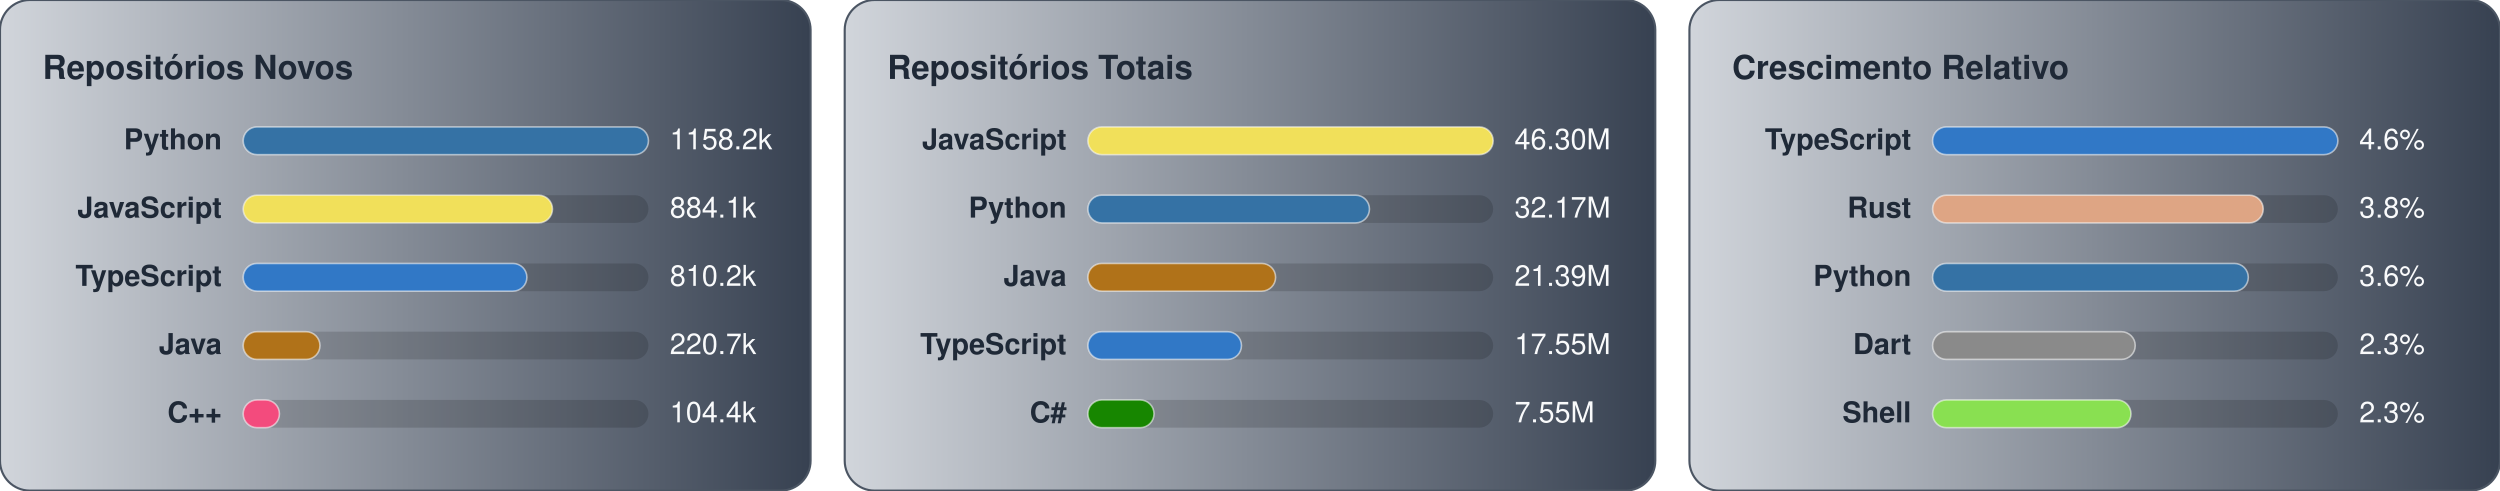
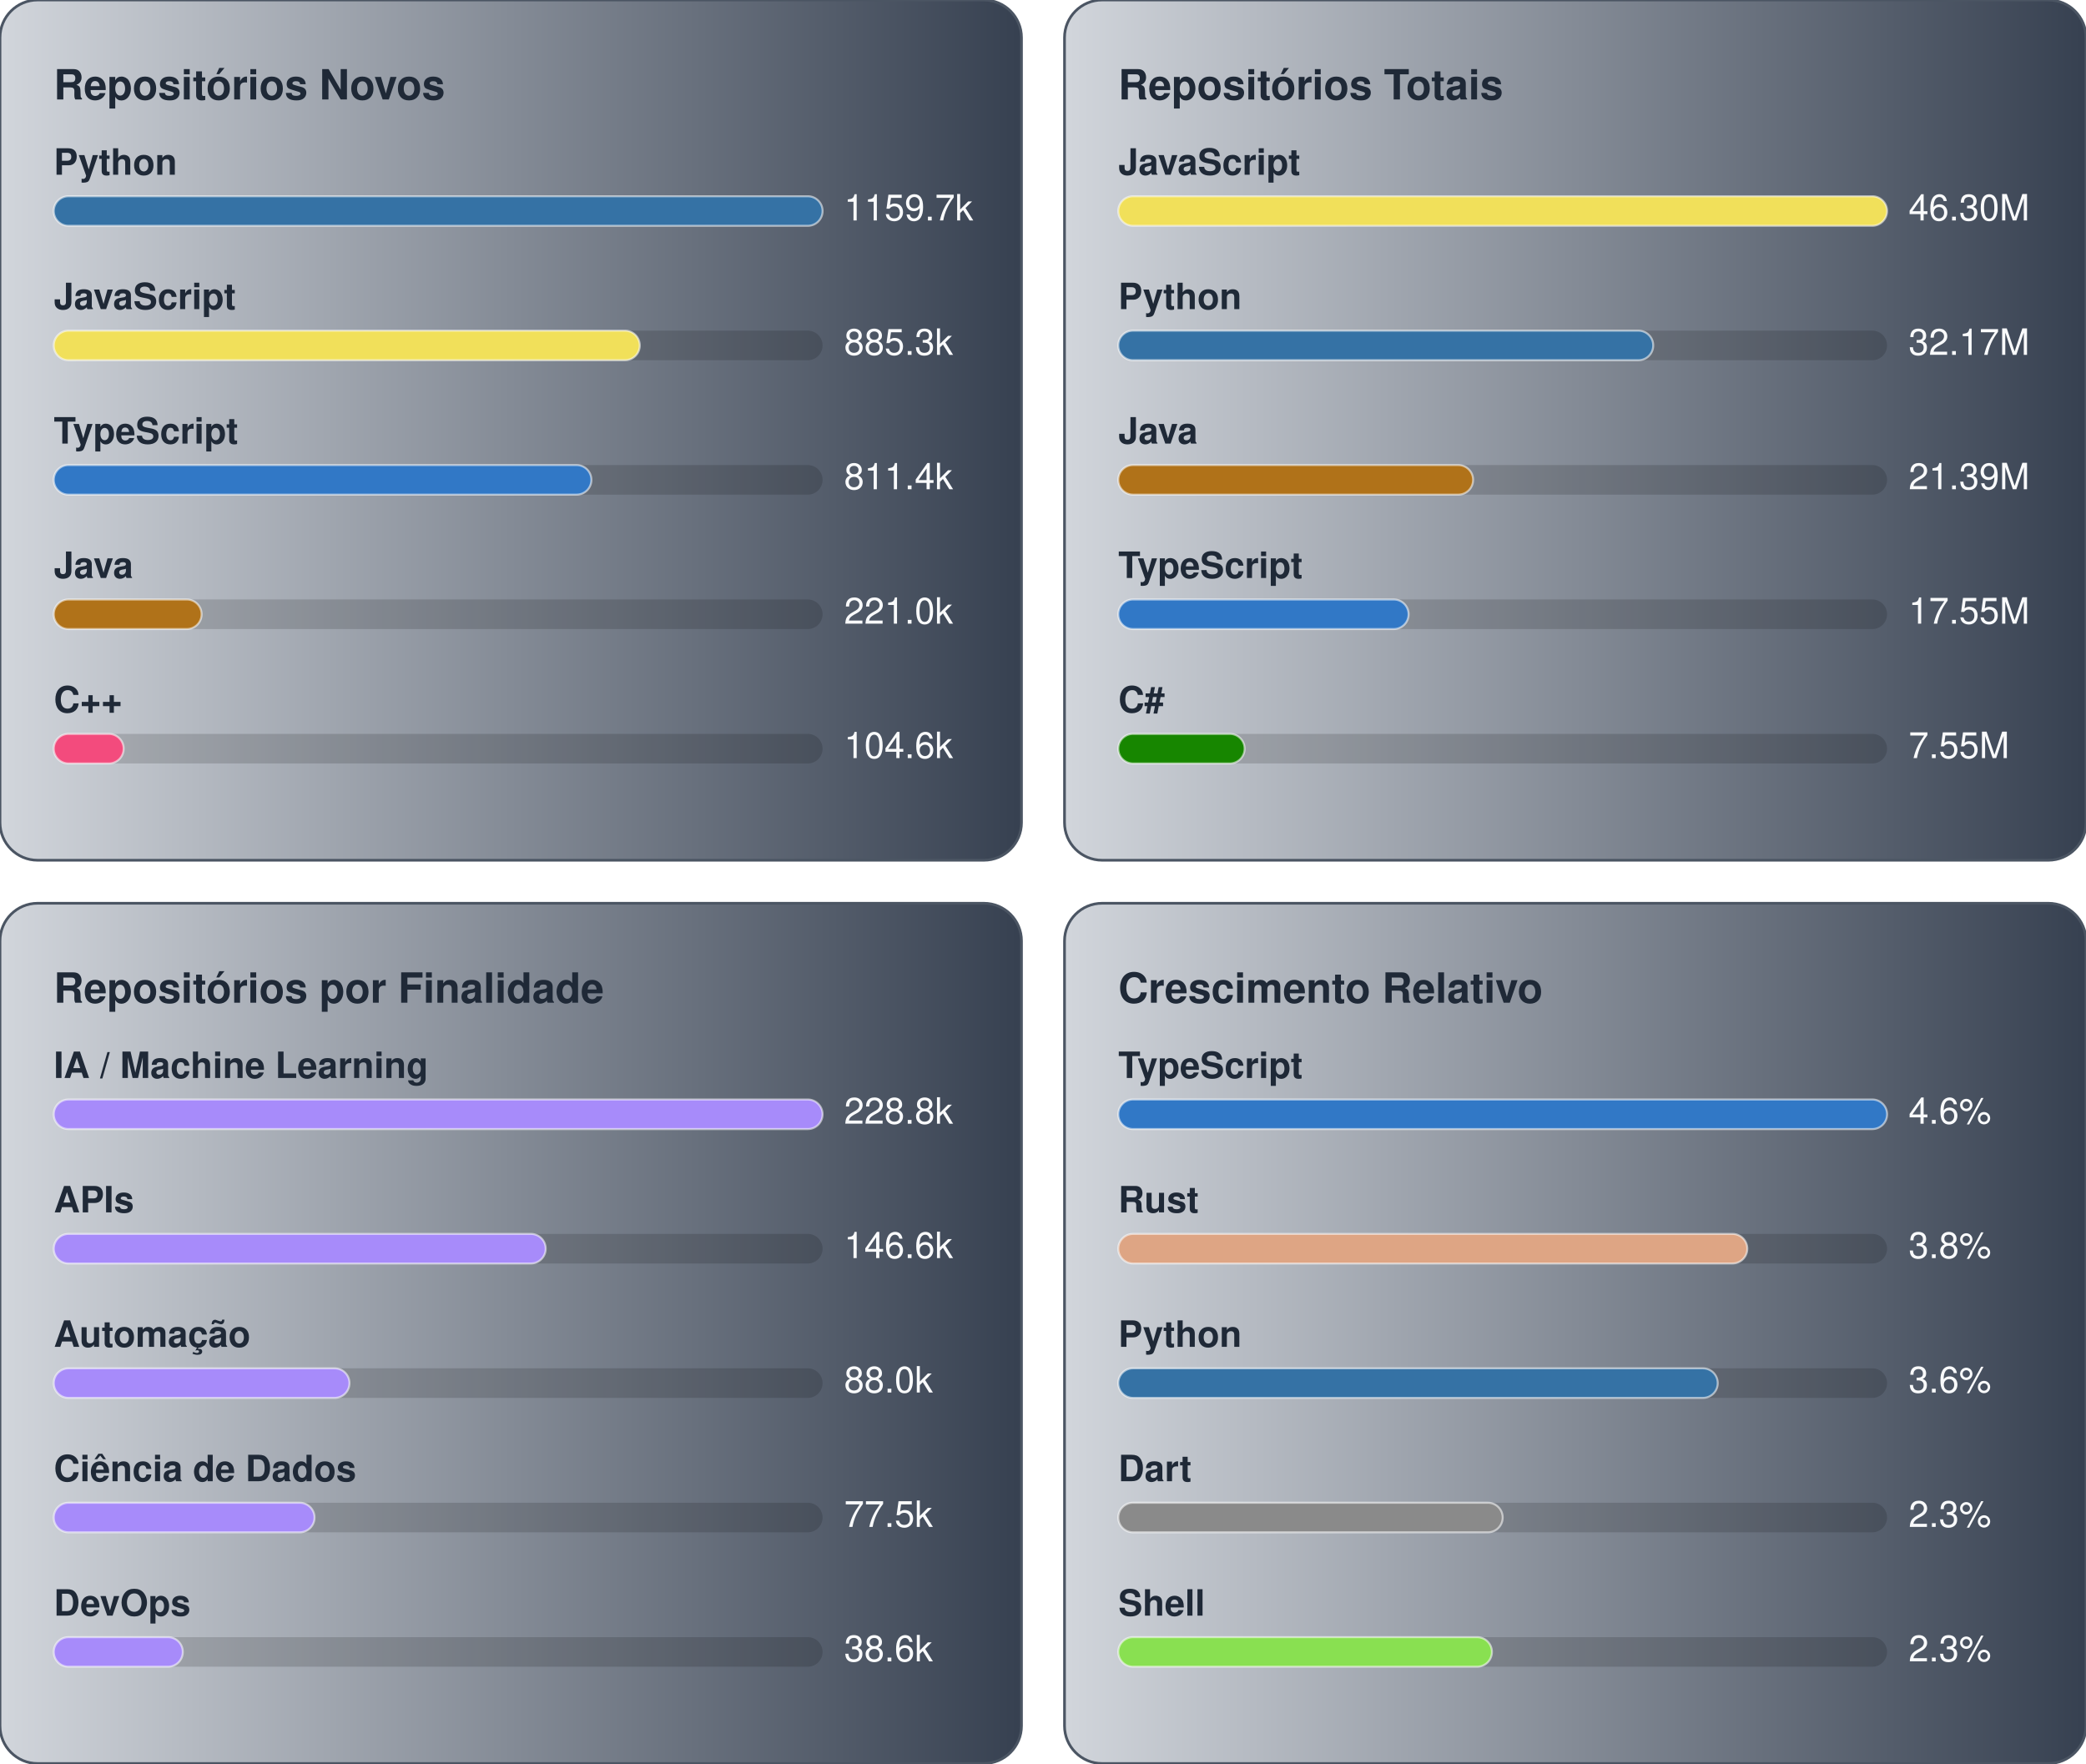
- <svg xmlns="http://www.w3.org/2000/svg" width="1172.0" height="230.0" viewBox="0 0 1172.0 230.0">
-   <g transform="translate(0.0,0)">
+ <svg xmlns="http://www.w3.org/2000/svg" width="776.0" height="656.0" viewBox="0 0 776.0 656.0">
+   <g transform="translate(0.0,0.0)">
    <defs>
      <linearGradient id="gradGithubNew" x1="0%" y1="0%" x2="100%" y2="0%">
        <stop offset="0%" stop-color="#D1D5DB" />
        <stop offset="100%" stop-color="#374151" />
      </linearGradient>
    </defs>
    <style>
    text { font-family: -apple-system, BlinkMacSystemFont, "Segoe UI", Helvetica, Arial, sans-serif; font-size: 13.5px; }
    .card { fill: url(#gradGithubNew); stroke: #4b5563; stroke-width: 1; }
    .title { fill: #1f2937; font-weight: 700; font-size: 15.5px; }
    .lbl { fill: #1f2937; font-weight: 600; }
    .val { fill: #f9fafb; }
    .track { fill: rgba(0,0,0,0.15); }
    .bar { stroke: rgba(255,255,255,0.55); stroke-width: 0.75; }
  </style>
-     <rect x="0" y="0" width="380" height="230" rx="14" class="card" />
+     <rect x="0" y="0" width="380" height="320" rx="14" class="card" />
    <text x="20" y="37" class="title">Repositórios Novos</text>
-     <text x="104" y="70.0" text-anchor="end" class="lbl">Python</text>
-     <rect x="114" y="59.5" width="190" height="13" rx="6.5" class="track" />
-     <rect x="114" y="59.5" width="190" height="13" rx="6.5" fill="#3572A5" class="bar" />
-     <text x="314" y="70.0" class="val">1158.2k</text>
-     <text x="104" y="102.0" text-anchor="end" class="lbl">JavaScript</text>
-     <rect x="114" y="91.5" width="190" height="13" rx="6.5" class="track" />
-     <rect x="114" y="91.5" width="145" height="13" rx="6.5" fill="#f1e05a" class="bar" />
-     <text x="314" y="102.0" class="val">884.1k</text>
-     <text x="104" y="134.0" text-anchor="end" class="lbl">TypeScript</text>
-     <rect x="114" y="123.5" width="190" height="13" rx="6.5" class="track" />
-     <rect x="114" y="123.5" width="133" height="13" rx="6.5" fill="#3178c6" class="bar" />
-     <text x="314" y="134.0" class="val">810.2k</text>
-     <text x="104" y="166.0" text-anchor="end" class="lbl">Java</text>
-     <rect x="114" y="155.5" width="190" height="13" rx="6.5" class="track" />
-     <rect x="114" y="155.5" width="36" height="13" rx="6.5" fill="#b07219" class="bar" />
-     <text x="314" y="166.0" class="val">220.7k</text>
-     <text x="104" y="198.0" text-anchor="end" class="lbl">C++</text>
-     <rect x="114" y="187.5" width="190" height="13" rx="6.5" class="track" />
-     <rect x="114" y="187.5" width="17" height="13" rx="6.5" fill="#f34b7d" class="bar" />
-     <text x="314" y="198.0" class="val">104.4k</text>
+     <text x="20" y="65" class="lbl">Python</text>
+     <rect x="20" y="73" width="286" height="11" rx="5.5" class="track" />
+     <rect x="20" y="73" width="286" height="11" rx="5.5" fill="#3572A5" class="bar" />
+     <text x="314" y="82" class="val">1159.7k</text>
+     <text x="20" y="115" class="lbl">JavaScript</text>
+     <rect x="20" y="123" width="286" height="11" rx="5.5" class="track" />
+     <rect x="20" y="123" width="218" height="11" rx="5.5" fill="#f1e05a" class="bar" />
+     <text x="314" y="132" class="val">885.3k</text>
+     <text x="20" y="165" class="lbl">TypeScript</text>
+     <rect x="20" y="173" width="286" height="11" rx="5.5" class="track" />
+     <rect x="20" y="173" width="200" height="11" rx="5.5" fill="#3178c6" class="bar" />
+     <text x="314" y="182" class="val">811.4k</text>
+     <text x="20" y="215" class="lbl">Java</text>
+     <rect x="20" y="223" width="286" height="11" rx="5.5" class="track" />
+     <rect x="20" y="223" width="55" height="11" rx="5.5" fill="#b07219" class="bar" />
+     <text x="314" y="232" class="val">221.0k</text>
+     <text x="20" y="265" class="lbl">C++</text>
+     <rect x="20" y="273" width="286" height="11" rx="5.5" class="track" />
+     <rect x="20" y="273" width="26" height="11" rx="5.5" fill="#f34b7d" class="bar" />
+     <text x="314" y="282" class="val">104.6k</text>
  </g>
-   <g transform="translate(396.0,0)">
+   <g transform="translate(396.0,0.0)">
    <defs>
      <linearGradient id="gradGithubTotal" x1="0%" y1="0%" x2="100%" y2="0%">
        <stop offset="0%" stop-color="#D1D5DB" />
        <stop offset="100%" stop-color="#374151" />
      </linearGradient>
    </defs>
    <style>
    text { font-family: -apple-system, BlinkMacSystemFont, "Segoe UI", Helvetica, Arial, sans-serif; font-size: 13.5px; }
    .card { fill: url(#gradGithubTotal); stroke: #4b5563; stroke-width: 1; }
    .title { fill: #1f2937; font-weight: 700; font-size: 15.5px; }
    .lbl { fill: #1f2937; font-weight: 600; }
    .val { fill: #f9fafb; }
    .track { fill: rgba(0,0,0,0.15); }
    .bar { stroke: rgba(255,255,255,0.55); stroke-width: 0.75; }
  </style>
-     <rect x="0" y="0" width="380" height="230" rx="14" class="card" />
+     <rect x="0" y="0" width="380" height="320" rx="14" class="card" />
    <text x="20" y="37" class="title">Repositórios Totais</text>
-     <text x="104" y="70.0" text-anchor="end" class="lbl">JavaScript</text>
-     <rect x="114" y="59.5" width="190" height="13" rx="6.5" class="track" />
-     <rect x="114" y="59.5" width="190" height="13" rx="6.5" fill="#f1e05a" class="bar" />
-     <text x="314" y="70.0" class="val">46.30M</text>
-     <text x="104" y="102.0" text-anchor="end" class="lbl">Python</text>
-     <rect x="114" y="91.5" width="190" height="13" rx="6.5" class="track" />
-     <rect x="114" y="91.5" width="132" height="13" rx="6.5" fill="#3572A5" class="bar" />
-     <text x="314" y="102.0" class="val">32.17M</text>
-     <text x="104" y="134.0" text-anchor="end" class="lbl">Java</text>
-     <rect x="114" y="123.5" width="190" height="13" rx="6.5" class="track" />
-     <rect x="114" y="123.5" width="88" height="13" rx="6.5" fill="#b07219" class="bar" />
-     <text x="314" y="134.0" class="val">21.39M</text>
-     <text x="104" y="166.0" text-anchor="end" class="lbl">TypeScript</text>
-     <rect x="114" y="155.5" width="190" height="13" rx="6.5" class="track" />
-     <rect x="114" y="155.5" width="72" height="13" rx="6.5" fill="#3178c6" class="bar" />
-     <text x="314" y="166.0" class="val">17.55M</text>
-     <text x="104" y="198.0" text-anchor="end" class="lbl">C#</text>
-     <rect x="114" y="187.5" width="190" height="13" rx="6.5" class="track" />
-     <rect x="114" y="187.5" width="31" height="13" rx="6.5" fill="#178600" class="bar" />
-     <text x="314" y="198.0" class="val">7.55M</text>
+     <text x="20" y="65" class="lbl">JavaScript</text>
+     <rect x="20" y="73" width="286" height="11" rx="5.5" class="track" />
+     <rect x="20" y="73" width="286" height="11" rx="5.5" fill="#f1e05a" class="bar" />
+     <text x="314" y="82" class="val">46.30M</text>
+     <text x="20" y="115" class="lbl">Python</text>
+     <rect x="20" y="123" width="286" height="11" rx="5.5" class="track" />
+     <rect x="20" y="123" width="199" height="11" rx="5.5" fill="#3572A5" class="bar" />
+     <text x="314" y="132" class="val">32.17M</text>
+     <text x="20" y="165" class="lbl">Java</text>
+     <rect x="20" y="173" width="286" height="11" rx="5.5" class="track" />
+     <rect x="20" y="173" width="132" height="11" rx="5.5" fill="#b07219" class="bar" />
+     <text x="314" y="182" class="val">21.39M</text>
+     <text x="20" y="215" class="lbl">TypeScript</text>
+     <rect x="20" y="223" width="286" height="11" rx="5.5" class="track" />
+     <rect x="20" y="223" width="108" height="11" rx="5.5" fill="#3178c6" class="bar" />
+     <text x="314" y="232" class="val">17.55M</text>
+     <text x="20" y="265" class="lbl">C#</text>
+     <rect x="20" y="273" width="286" height="11" rx="5.5" class="track" />
+     <rect x="20" y="273" width="47" height="11" rx="5.5" fill="#178600" class="bar" />
+     <text x="314" y="282" class="val">7.55M</text>
  </g>
-   <g transform="translate(792.0,0)">
+   <g transform="translate(0.0,336.0)">
+     <defs>
+       <linearGradient id="gradGithubPurpose" x1="0%" y1="0%" x2="100%" y2="0%">
+         <stop offset="0%" stop-color="#D1D5DB" />
+         <stop offset="100%" stop-color="#374151" />
+       </linearGradient>
+     </defs>
+     <style>
+     text { font-family: -apple-system, BlinkMacSystemFont, "Segoe UI", Helvetica, Arial, sans-serif; font-size: 13.5px; }
+     .card { fill: url(#gradGithubPurpose); stroke: #4b5563; stroke-width: 1; }
+     .title { fill: #1f2937; font-weight: 700; font-size: 15.5px; }
+     .lbl { fill: #1f2937; font-weight: 600; }
+     .val { fill: #f9fafb; }
+     .track { fill: rgba(0,0,0,0.15); }
+     .bar { stroke: rgba(255,255,255,0.55); stroke-width: 0.75; }
+   </style>
+     <rect x="0" y="0" width="380" height="320" rx="14" class="card" />
+     <text x="20" y="37" class="title">Repositórios por Finalidade</text>
+     <text x="20" y="65" class="lbl">IA / Machine Learning</text>
+     <rect x="20" y="73" width="286" height="11" rx="5.5" class="track" />
+     <rect x="20" y="73" width="286" height="11" rx="5.5" fill="#a78bfa" class="bar" />
+     <text x="314" y="82" class="val">228.8k</text>
+     <text x="20" y="115" class="lbl">APIs</text>
+     <rect x="20" y="123" width="286" height="11" rx="5.5" class="track" />
+     <rect x="20" y="123" width="183" height="11" rx="5.5" fill="#a78bfa" class="bar" />
+     <text x="314" y="132" class="val">146.6k</text>
+     <text x="20" y="165" class="lbl">Automação</text>
+     <rect x="20" y="173" width="286" height="11" rx="5.5" class="track" />
+     <rect x="20" y="173" width="110" height="11" rx="5.5" fill="#a78bfa" class="bar" />
+     <text x="314" y="182" class="val">88.0k</text>
+     <text x="20" y="215" class="lbl">Ciência de Dados</text>
+     <rect x="20" y="223" width="286" height="11" rx="5.5" class="track" />
+     <rect x="20" y="223" width="97" height="11" rx="5.5" fill="#a78bfa" class="bar" />
+     <text x="314" y="232" class="val">77.5k</text>
+     <text x="20" y="265" class="lbl">DevOps</text>
+     <rect x="20" y="273" width="286" height="11" rx="5.5" class="track" />
+     <rect x="20" y="273" width="48" height="11" rx="5.5" fill="#a78bfa" class="bar" />
+     <text x="314" y="282" class="val">38.6k</text>
+   </g>
+   <g transform="translate(396.0,336.0)">
    <defs>
      <linearGradient id="gradGithubGrowth" x1="0%" y1="0%" x2="100%" y2="0%">
        <stop offset="0%" stop-color="#D1D5DB" />
        <stop offset="100%" stop-color="#374151" />
      </linearGradient>
    </defs>
    <style>
    text { font-family: -apple-system, BlinkMacSystemFont, "Segoe UI", Helvetica, Arial, sans-serif; font-size: 13.5px; }
    .card { fill: url(#gradGithubGrowth); stroke: #4b5563; stroke-width: 1; }
    .title { fill: #1f2937; font-weight: 700; font-size: 15.5px; }
    .lbl { fill: #1f2937; font-weight: 600; }
    .val { fill: #f9fafb; }
    .track { fill: rgba(0,0,0,0.15); }
    .bar { stroke: rgba(255,255,255,0.55); stroke-width: 0.75; }
  </style>
-     <rect x="0" y="0" width="380" height="230" rx="14" class="card" />
+     <rect x="0" y="0" width="380" height="320" rx="14" class="card" />
    <text x="20" y="37" class="title">Crescimento Relativo</text>
-     <text x="104" y="70.0" text-anchor="end" class="lbl">TypeScript</text>
-     <rect x="114" y="59.5" width="190" height="13" rx="6.5" class="track" />
-     <rect x="114" y="59.5" width="190" height="13" rx="6.5" fill="#3178c6" class="bar" />
-     <text x="314" y="70.0" class="val">4.6%</text>
-     <text x="104" y="102.0" text-anchor="end" class="lbl">Rust</text>
-     <rect x="114" y="91.5" width="190" height="13" rx="6.5" class="track" />
-     <rect x="114" y="91.5" width="155" height="13" rx="6.5" fill="#dea584" class="bar" />
-     <text x="314" y="102.0" class="val">3.8%</text>
-     <text x="104" y="134.0" text-anchor="end" class="lbl">Python</text>
-     <rect x="114" y="123.5" width="190" height="13" rx="6.5" class="track" />
-     <rect x="114" y="123.5" width="148" height="13" rx="6.5" fill="#3572A5" class="bar" />
-     <text x="314" y="134.0" class="val">3.6%</text>
-     <text x="104" y="166.0" text-anchor="end" class="lbl">Dart</text>
-     <rect x="114" y="155.5" width="190" height="13" rx="6.5" class="track" />
-     <rect x="114" y="155.5" width="95" height="13" rx="6.5" fill="#8a8a8a" class="bar" />
-     <text x="314" y="166.0" class="val">2.3%</text>
-     <text x="104" y="198.0" text-anchor="end" class="lbl">Shell</text>
-     <rect x="114" y="187.5" width="190" height="13" rx="6.5" class="track" />
-     <rect x="114" y="187.5" width="93" height="13" rx="6.5" fill="#89e051" class="bar" />
-     <text x="314" y="198.0" class="val">2.3%</text>
+     <text x="20" y="65" class="lbl">TypeScript</text>
+     <rect x="20" y="73" width="286" height="11" rx="5.5" class="track" />
+     <rect x="20" y="73" width="286" height="11" rx="5.5" fill="#3178c6" class="bar" />
+     <text x="314" y="82" class="val">4.6%</text>
+     <text x="20" y="115" class="lbl">Rust</text>
+     <rect x="20" y="123" width="286" height="11" rx="5.5" class="track" />
+     <rect x="20" y="123" width="234" height="11" rx="5.5" fill="#dea584" class="bar" />
+     <text x="314" y="132" class="val">3.8%</text>
+     <text x="20" y="165" class="lbl">Python</text>
+     <rect x="20" y="173" width="286" height="11" rx="5.5" class="track" />
+     <rect x="20" y="173" width="223" height="11" rx="5.5" fill="#3572A5" class="bar" />
+     <text x="314" y="182" class="val">3.6%</text>
+     <text x="20" y="215" class="lbl">Dart</text>
+     <rect x="20" y="223" width="286" height="11" rx="5.5" class="track" />
+     <rect x="20" y="223" width="143" height="11" rx="5.5" fill="#8a8a8a" class="bar" />
+     <text x="314" y="232" class="val">2.3%</text>
+     <text x="20" y="265" class="lbl">Shell</text>
+     <rect x="20" y="273" width="286" height="11" rx="5.5" class="track" />
+     <rect x="20" y="273" width="139" height="11" rx="5.5" fill="#89e051" class="bar" />
+     <text x="314" y="282" class="val">2.3%</text>
  </g>
</svg>
